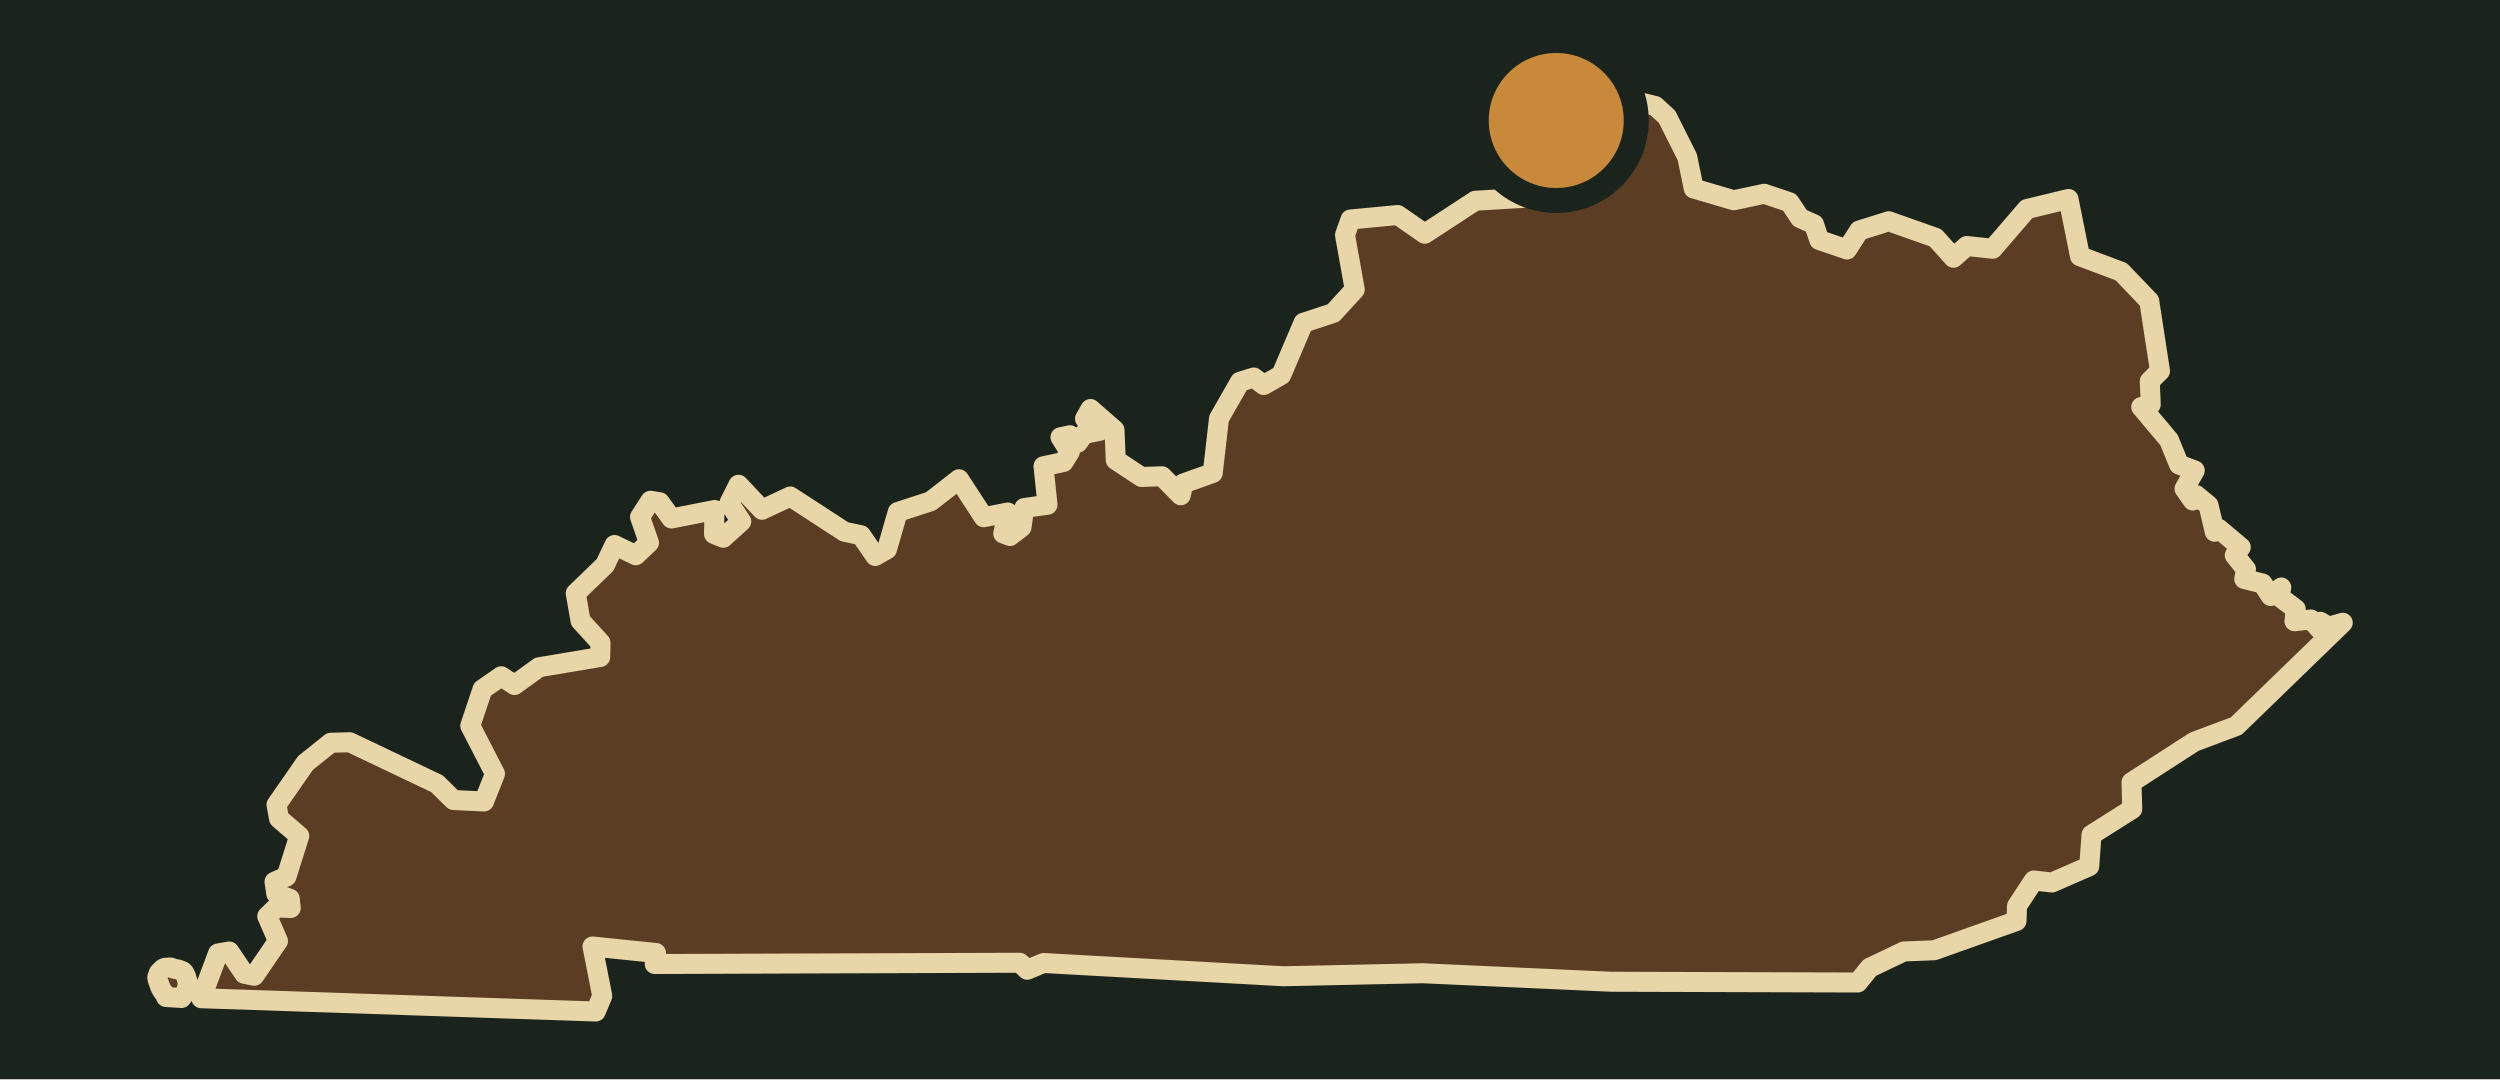
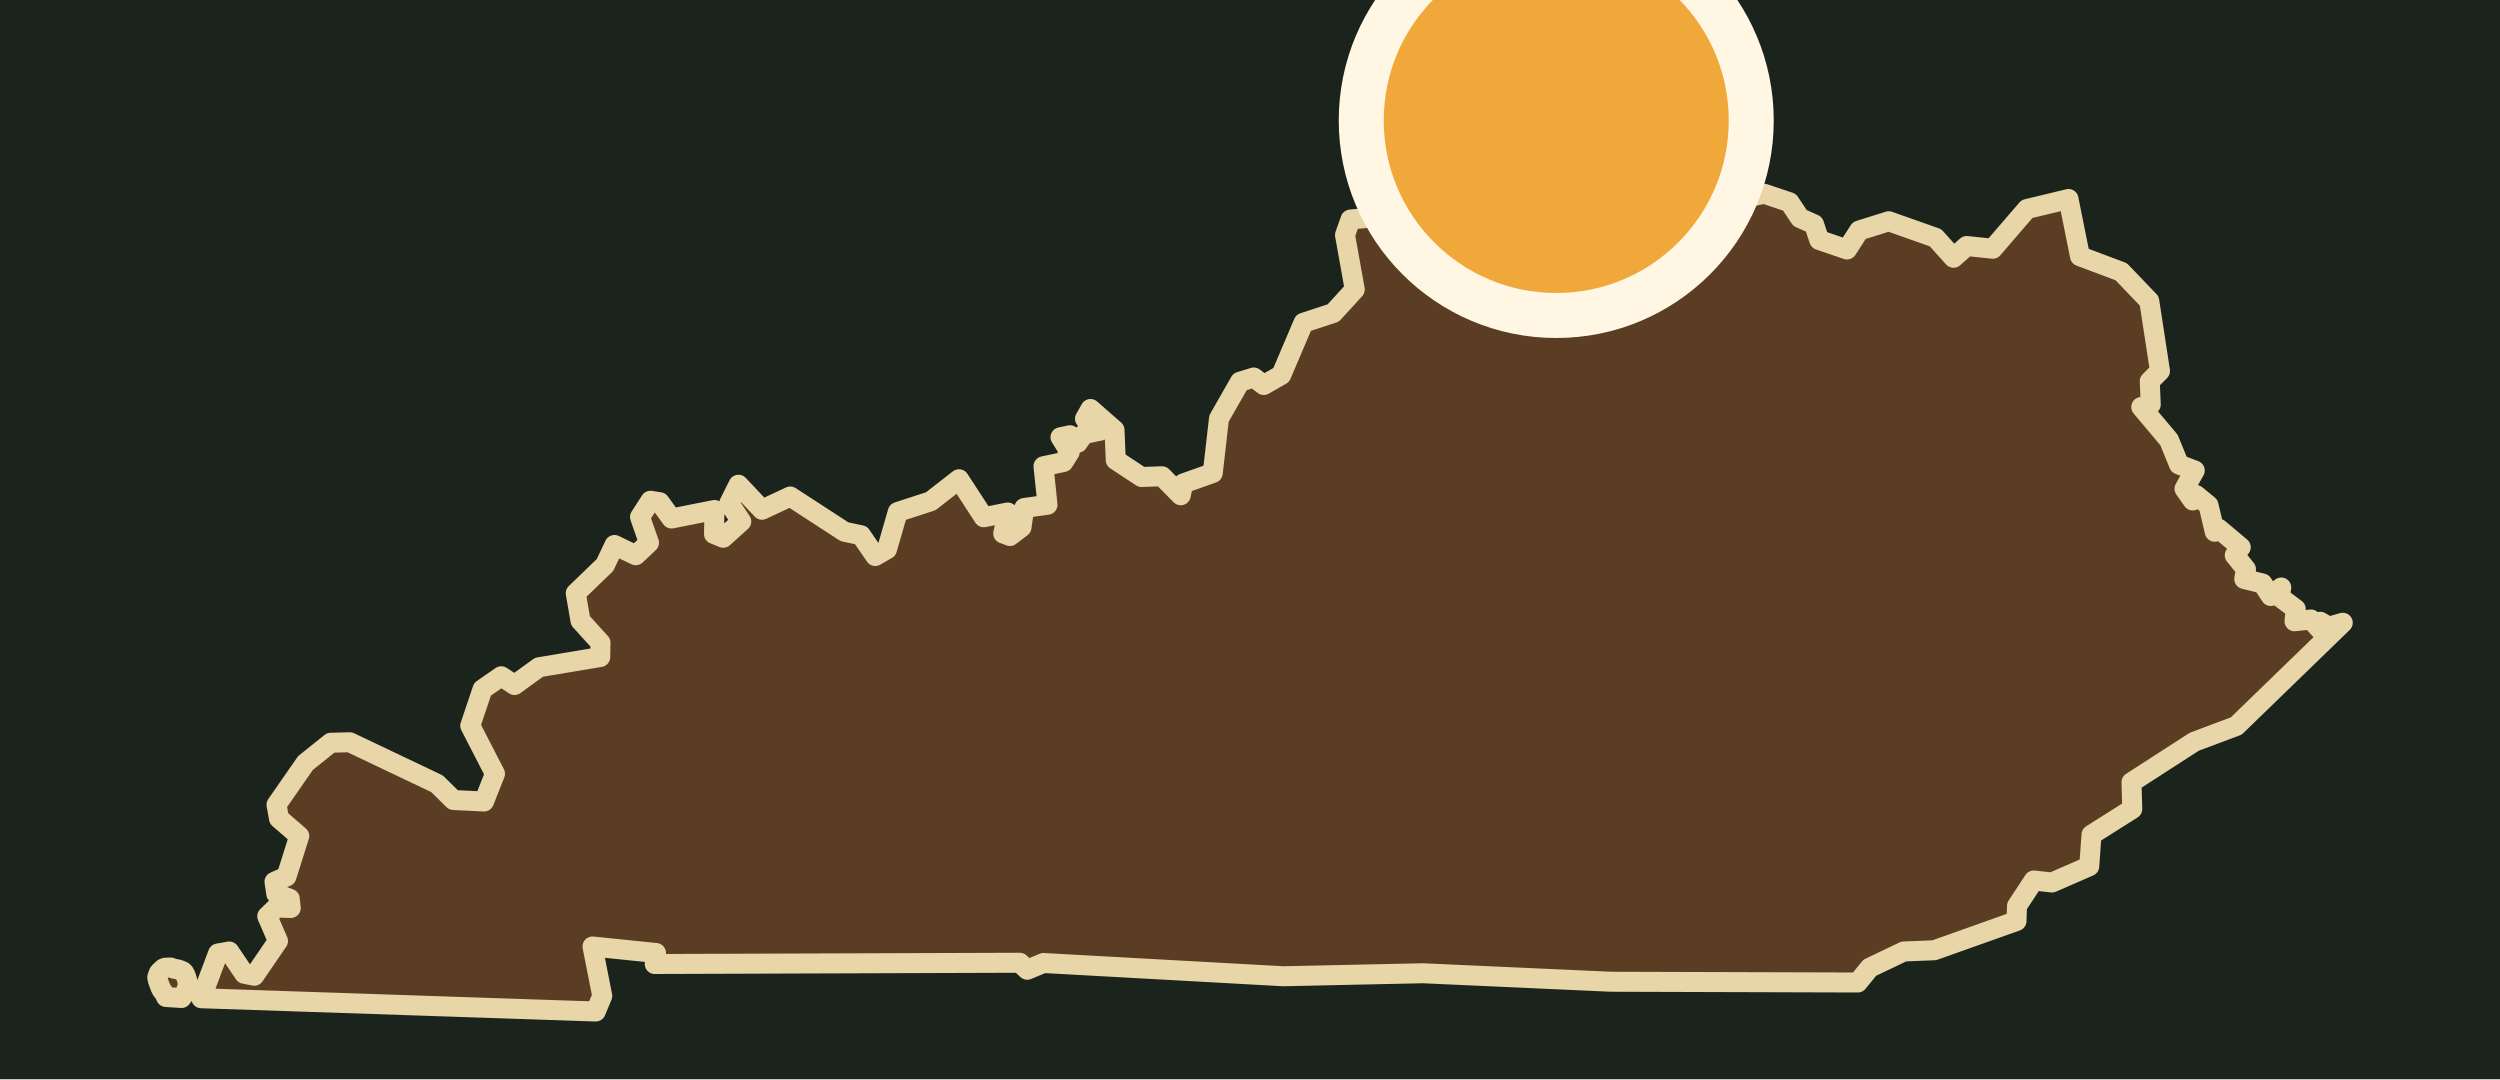
<svg xmlns="http://www.w3.org/2000/svg" viewBox="0 0 1000 431.7">
  <rect width="1000" height="431.7" fill="#1a241c" />
  <path fill="#5a3d22" stroke="#e8d5a8" stroke-width="8" stroke-linejoin="round" fill-rule="evenodd" d="M80.5 399.3L87.2 381.4L91.7 380.6L97.7 389.5L101.7 390.3L111.2 376.4L106.9 366.5L110.5 363.0L116.3 363.2L115.9 359.5L110.5 357.5L109.8 352.7L114.6 350.6L119.7 334.4L111.6 327.4L110.6 321.9L122.2 305.2L132.3 297.1L139.9 296.9L174.8 313.5L181.4 320.0L193.6 320.6L198.0 309.5L188.1 290.3L193.0 275.7L200.5 270.5L205.8 274.0L215.6 266.9L240.1 262.8L240.2 257.1L232.2 248.3L230.3 237.3L242.0 226.0L245.8 218.0L254.3 222.1L259.6 217.1L256.0 206.8L260.2 200.3L263.9 200.9L268.6 207.4L285.8 204.0L285.6 213.6L289.3 215.1L296.5 208.6L291.7 201.3L295.4 193.9L304.8 203.9L316.1 198.6L337.8 212.7L344.4 214.1L350.1 222.4L354.8 219.7L359.1 204.8L372.3 200.5L383.6 191.7L393.5 206.9L403.1 205.0L401.3 213.4L404.0 214.4L408.6 210.9L409.7 203.2L419.0 201.9L417.4 186.5L425.4 184.8L427.9 180.8L424.2 174.9L428.0 174.1L431.1 177.1L433.6 173.6L440.0 172.3L434.0 167.5L436.2 163.6L445.8 172.0L446.3 184.0L456.6 190.8L464.8 190.5L472.3 198.1L473.3 193.4L485.1 189.2L487.6 167.4L496.0 152.7L501.5 151.0L505.5 154.0L512.5 150.0L521.4 129.1L533.3 125.2L541.9 115.8L538.0 94.0L540.2 87.8L559.1 86.0L569.9 93.5L590.1 80.3L610.2 79.1L608.2 72.7L613.2 65.5L602.8 61.5L608.0 52.8L600.4 40.2L616.6 27.2L631.3 37.6L650.3 31.0L653.1 40.2L662.1 42.4L666.8 46.7L674.9 62.8L677.5 75.4L693.5 80.1L705.7 77.5L715.8 80.9L720.0 87.2L725.6 89.7L727.7 96.0L738.8 99.8L743.7 92.2L755.5 88.5L774.2 95.1L781.4 103.1L786.7 98.4L797.1 99.5L810.8 83.6L827.4 79.6L832.0 102.5L848.5 108.7L859.7 120.4L864.0 148.4L859.9 152.5L860.3 161.8L856.5 162.8L867.6 176.0L871.6 185.8L877.9 188.2L873.8 195.5L877.1 200.2L878.4 198.0L883.4 202.1L885.9 212.7L887.5 211.5L896.3 218.9L893.9 222.1L898.4 227.7L897.7 231.6L905.0 233.4L908.3 238.4L912.5 235.0L911.9 238.8L918.3 243.6L917.8 248.5L924.4 247.8L927.8 251.6L928.1 248.7L931.5 250.7L937.1 249.1L894.5 290.4L877.7 296.7L852.6 312.9L852.9 323.6L836.6 333.9L835.7 346.5L820.8 353.0L813.5 352.2L806.8 362.4L806.6 368.4L773.7 380.1L761.5 380.6L747.9 387.1L743.1 393.0L644.5 392.7L569.1 389.3L513.3 390.5L417.4 385.2L410.9 387.9L407.9 385.1L261.9 385.6L262.4 381.2L237.0 378.6L240.9 398.4L238.3 404.6L80.5 399.3ZM62.9 390.9L63.5 389.2L64.0 388.6L65.3 387.4L66.0 387.1L68.2 387.0L69.7 387.5L71.3 387.8L73.1 388.5L73.7 389.1L74.3 390.3L74.9 392.2L75.1 393.7L75.0 394.6L74.2 396.9L72.6 399.2L66.4 398.8L66.0 397.8L64.7 396.0L64.1 394.8L63.1 392.0L62.9 390.9Z" />
-   <circle cx="622.5" cy="48.2" r="32" fill="#c9893a" stroke="#1a241c" stroke-width="10" />
+   <circle cx="622.5" cy="48.2" r="78" fill="#f0a83a" stroke="#fff6e4" stroke-width="18" />
</svg>
